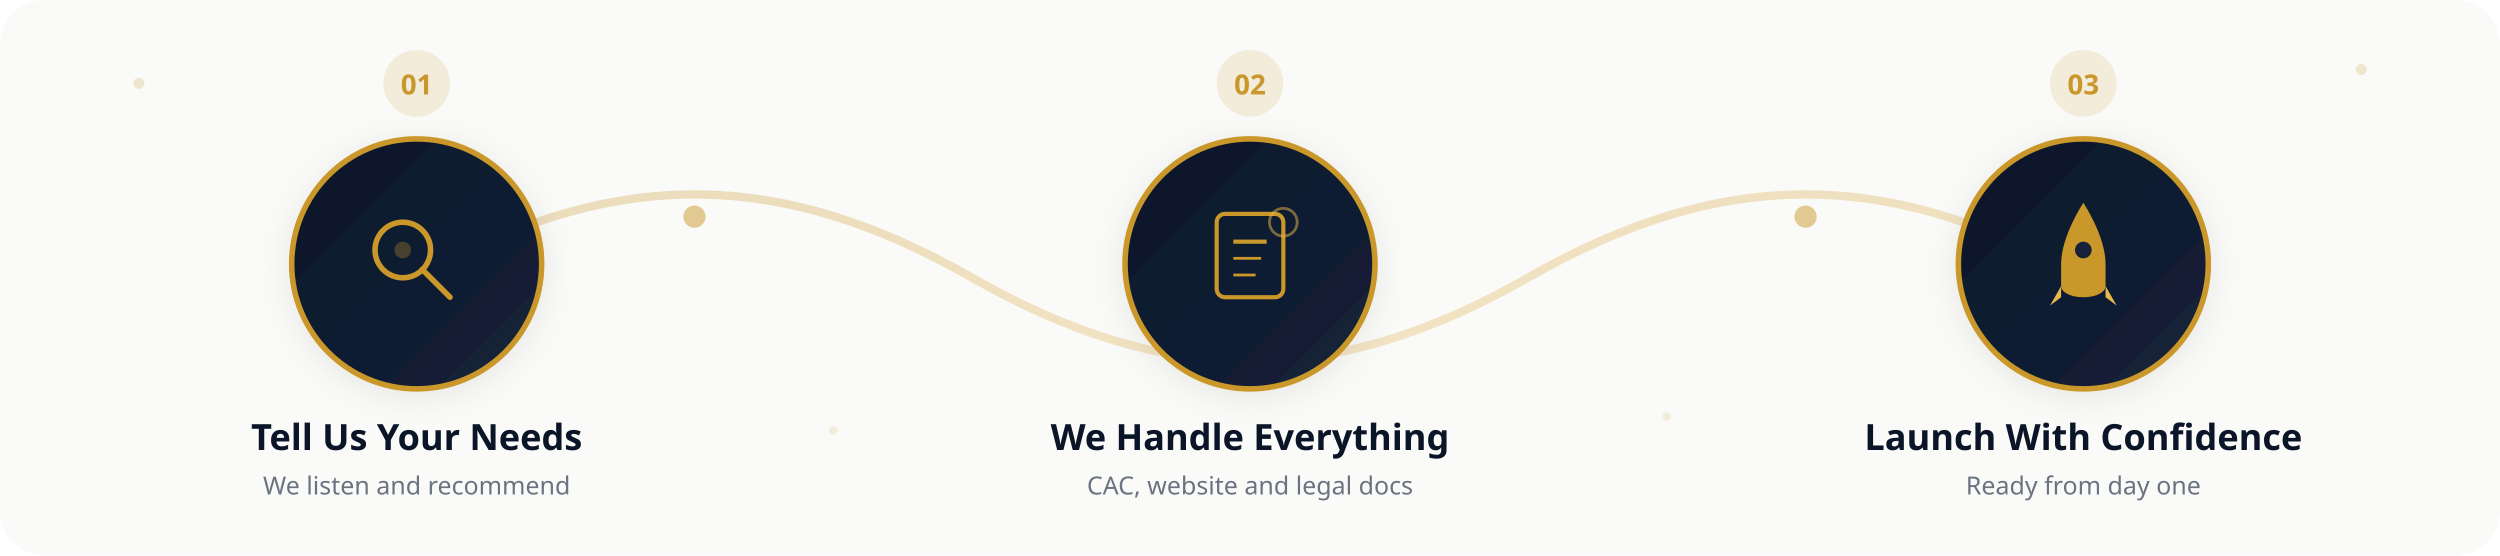
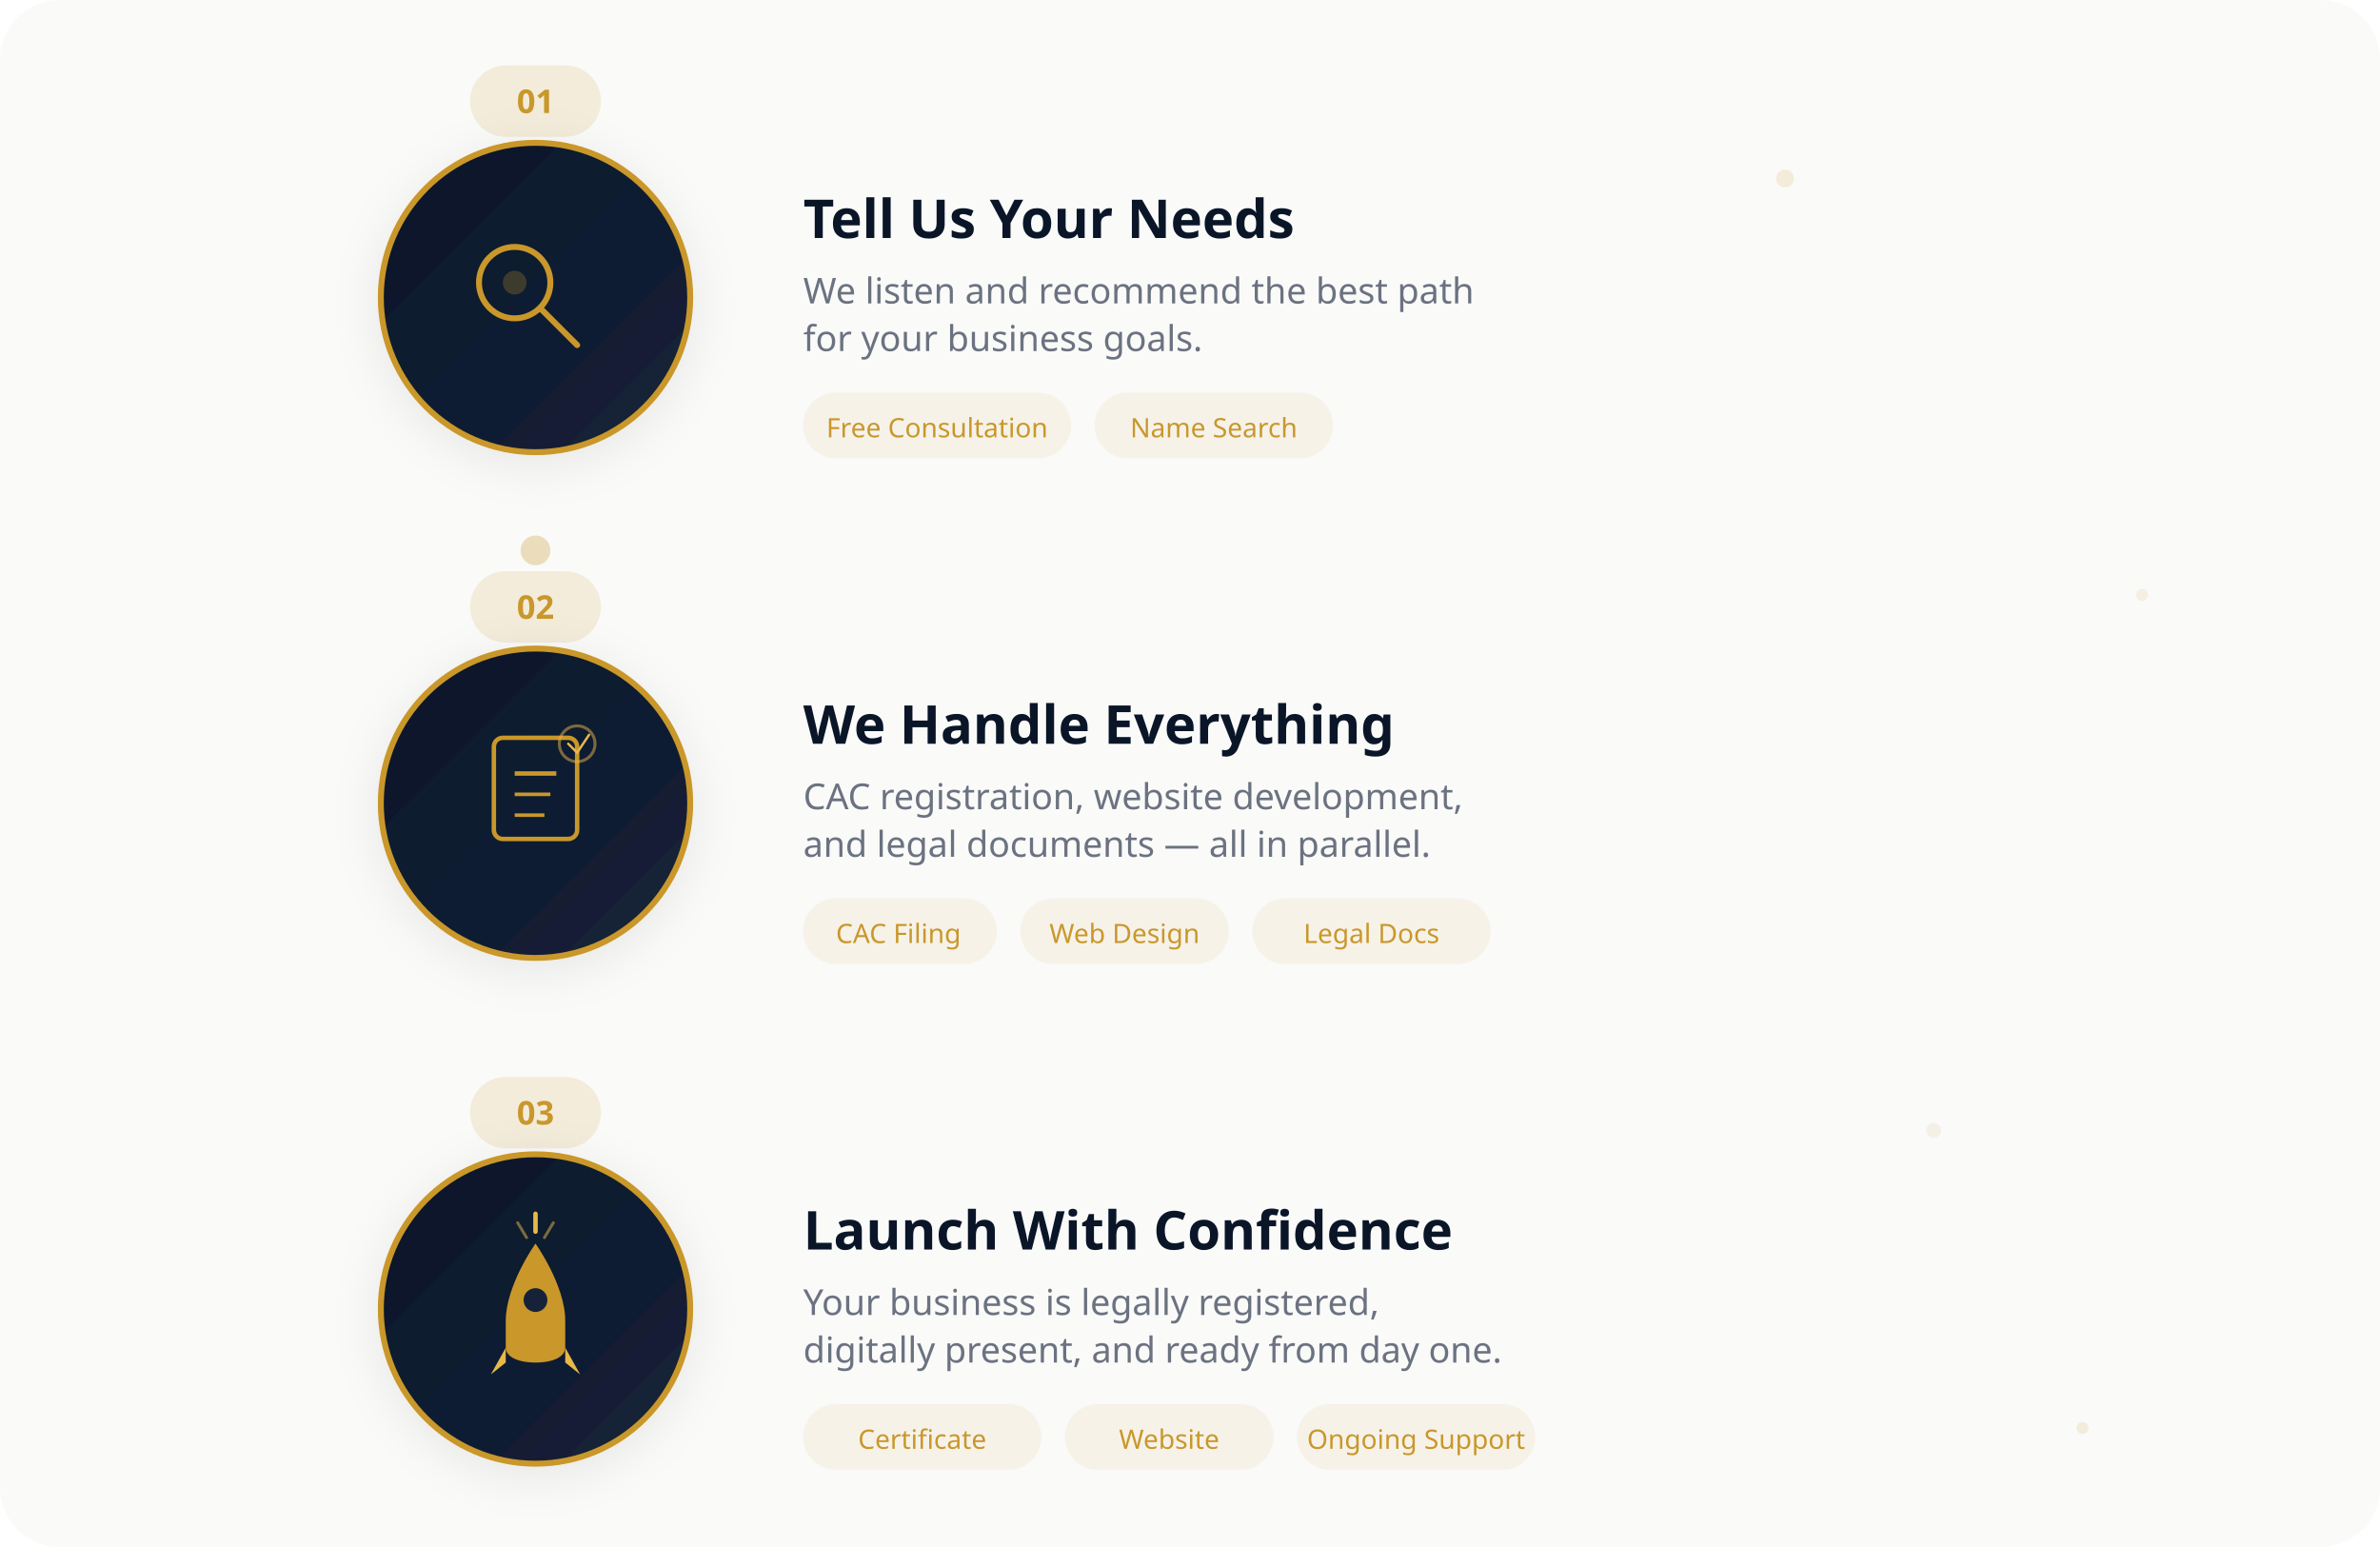
- <svg xmlns="http://www.w3.org/2000/svg" viewBox="0 0 900 200">
+ <svg xmlns="http://www.w3.org/2000/svg" viewBox="0 0 800 520">
  <defs>
    <linearGradient id="goldGrad" x1="0%" y1="0%" x2="100%" y2="100%">
      <stop offset="0%" stop-color="#C9972B" />
      <stop offset="100%" stop-color="#E8B84B" />
    </linearGradient>
    <linearGradient id="navyGrad" x1="0%" y1="0%" x2="100%" y2="100%">
      <stop offset="0%" stop-color="#0A1628" />
      <stop offset="100%" stop-color="#152238" />
    </linearGradient>
+     <linearGradient id="lineGrad" x1="0%" y1="0%" x2="0%" y2="100%">
+       <stop offset="0%" stop-color="#C9972B" stop-opacity="0.4" />
+       <stop offset="50%" stop-color="#C9972B" stop-opacity="0.6" />
+       <stop offset="100%" stop-color="#E8B84B" stop-opacity="0.4" />
+     </linearGradient>
    <filter id="softShadow" x="-20%" y="-20%" width="140%" height="140%">
-       <feDropShadow dx="0" dy="2" stdDeviation="6" flood-color="#000" flood-opacity="0.08" />
+       <feDropShadow dx="0" dy="3" stdDeviation="8" flood-color="#000" flood-opacity="0.08" />
    </filter>
  </defs>
-   <rect x="0" y="0" width="900" height="200" fill="#FAFAF9" rx="16" />
-   <path d="M150 100 C220 60, 280 60, 350 100 C420 140, 480 140, 550 100 C620 60, 680 60, 750 100" stroke="url(#goldGrad)" stroke-width="3" stroke-linecap="round" fill="none" opacity="0.3" />
-   <circle cx="250" cy="78" r="4" fill="#C9972B" opacity="0.5" />
-   <circle cx="450" cy="122" r="4" fill="#C9972B" opacity="0.5" />
-   <circle cx="650" cy="78" r="4" fill="#C9972B" opacity="0.5" />
+   <rect x="0" y="0" width="800" height="520" fill="#FAFAF9" rx="20" />
+   <line x1="180" y1="100" x2="180" y2="440" stroke="url(#lineGrad)" stroke-width="3" stroke-linecap="round" />
+   <circle cx="180" cy="185" r="5" fill="#C9972B" opacity="0.3" />
+   <circle cx="180" cy="300" r="5" fill="#C9972B" opacity="0.3" />
  <g filter="url(#softShadow)">
-     <circle cx="150" cy="95" r="45" fill="url(#navyGrad)" stroke="#C9972B" stroke-width="2" />
-     <circle cx="145" cy="90" r="10" fill="none" stroke="#C9972B" stroke-width="2" />
-     <line x1="152" y1="97" x2="162" y2="107" stroke="#C9972B" stroke-width="2" stroke-linecap="round" />
-     <circle cx="145" cy="90" r="3" fill="#C9972B" opacity="0.3" />
+     <circle cx="180" cy="100" r="52" fill="url(#navyGrad)" stroke="#C9972B" stroke-width="2" />
+     <circle cx="173" cy="95" r="12" fill="none" stroke="#C9972B" stroke-width="2" />
+     <line x1="182" y1="104" x2="194" y2="116" stroke="#C9972B" stroke-width="2" stroke-linecap="round" />
+     <circle cx="173" cy="95" r="4" fill="#C9972B" opacity="0.25" />
  </g>
-   <circle cx="150" cy="30" r="12" fill="#C9972B" opacity="0.15" />
-   <text x="150" y="34" font-family="system-ui, sans-serif" font-size="10" fill="#C9972B" font-weight="700" text-anchor="middle">01</text>
-   <text x="150" y="162" font-family="system-ui, sans-serif" font-size="13" fill="#0A1628" font-weight="600" text-anchor="middle">Tell Us Your Needs</text>
-   <text x="150" y="178" font-family="system-ui, sans-serif" font-size="9" fill="#6B7280" text-anchor="middle">We listen and recommend</text>
+   <rect x="158" y="22" width="44" height="24" rx="12" fill="#C9972B" opacity="0.15" />
+   <text x="180" y="38" font-family="system-ui, sans-serif" font-size="11" fill="#C9972B" font-weight="700" text-anchor="middle">01</text>
+   <text x="270" y="80" font-family="system-ui, sans-serif" font-size="18" fill="#0A1628" font-weight="700">Tell Us Your Needs</text>
+   <text x="270" y="102" font-family="system-ui, sans-serif" font-size="12" fill="#6B7280">We listen and recommend the best path</text>
+   <text x="270" y="118" font-family="system-ui, sans-serif" font-size="12" fill="#6B7280">for your business goals.</text>
+   <rect x="270" y="132" width="90" height="22" rx="11" fill="#C9972B" opacity="0.08" stroke="#C9972B" stroke-width="0.5" stroke-opacity="0.2" />
+   <text x="315" y="147" font-family="system-ui, sans-serif" font-size="9" fill="#C9972B" text-anchor="middle" font-weight="500">Free Consultation</text>
+   <rect x="368" y="132" width="80" height="22" rx="11" fill="#C9972B" opacity="0.08" stroke="#C9972B" stroke-width="0.5" stroke-opacity="0.2" />
+   <text x="408" y="147" font-family="system-ui, sans-serif" font-size="9" fill="#C9972B" text-anchor="middle" font-weight="500">Name Search</text>
  <g filter="url(#softShadow)">
-     <circle cx="450" cy="95" r="45" fill="url(#navyGrad)" stroke="#C9972B" stroke-width="2" />
-     <rect x="438" y="77" width="24" height="30" rx="3" fill="none" stroke="#C9972B" stroke-width="1.5" />
-     <line x1="444" y1="87" x2="456" y2="87" stroke="#C9972B" stroke-width="1.5" />
-     <line x1="444" y1="93" x2="454" y2="93" stroke="#C9972B" stroke-width="1" />
-     <line x1="444" y1="99" x2="452" y2="99" stroke="#C9972B" stroke-width="1" />
-     <circle cx="462" cy="80" r="5" fill="none" stroke="#E8B84B" stroke-width="1" opacity="0.5" />
+     <circle cx="180" cy="270" r="52" fill="url(#navyGrad)" stroke="#C9972B" stroke-width="2" />
+     <rect x="166" y="248" width="28" height="34" rx="3" fill="none" stroke="#C9972B" stroke-width="1.5" />
+     <line x1="173" y1="260" x2="187" y2="260" stroke="#C9972B" stroke-width="1.5" />
+     <line x1="173" y1="267" x2="185" y2="267" stroke="#C9972B" stroke-width="1.2" />
+     <line x1="173" y1="274" x2="183" y2="274" stroke="#C9972B" stroke-width="1.2" />
+     <circle cx="194" cy="250" r="6" fill="none" stroke="#E8B84B" stroke-width="1" opacity="0.5" />
+     <path d="M191 250 L194 253 L198 247" fill="none" stroke="#E8B84B" stroke-width="0.8" stroke-linecap="round" />
  </g>
-   <circle cx="450" cy="30" r="12" fill="#C9972B" opacity="0.15" />
-   <text x="450" y="34" font-family="system-ui, sans-serif" font-size="10" fill="#C9972B" font-weight="700" text-anchor="middle">02</text>
-   <text x="450" y="162" font-family="system-ui, sans-serif" font-size="13" fill="#0A1628" font-weight="600" text-anchor="middle">We Handle Everything</text>
-   <text x="450" y="178" font-family="system-ui, sans-serif" font-size="9" fill="#6B7280" text-anchor="middle">CAC, website and legal docs</text>
+   <rect x="158" y="192" width="44" height="24" rx="12" fill="#C9972B" opacity="0.15" />
+   <text x="180" y="208" font-family="system-ui, sans-serif" font-size="11" fill="#C9972B" font-weight="700" text-anchor="middle">02</text>
+   <text x="270" y="250" font-family="system-ui, sans-serif" font-size="18" fill="#0A1628" font-weight="700">We Handle Everything</text>
+   <text x="270" y="272" font-family="system-ui, sans-serif" font-size="12" fill="#6B7280">CAC registration, website development,</text>
+   <text x="270" y="288" font-family="system-ui, sans-serif" font-size="12" fill="#6B7280">and legal documents — all in parallel.</text>
+   <rect x="270" y="302" width="65" height="22" rx="11" fill="#C9972B" opacity="0.08" stroke="#C9972B" stroke-width="0.5" stroke-opacity="0.2" />
+   <text x="302" y="317" font-family="system-ui, sans-serif" font-size="9" fill="#C9972B" text-anchor="middle" font-weight="500">CAC Filing</text>
+   <rect x="343" y="302" width="70" height="22" rx="11" fill="#C9972B" opacity="0.08" stroke="#C9972B" stroke-width="0.5" stroke-opacity="0.2" />
+   <text x="378" y="317" font-family="system-ui, sans-serif" font-size="9" fill="#C9972B" text-anchor="middle" font-weight="500">Web Design</text>
+   <rect x="421" y="302" width="80" height="22" rx="11" fill="#C9972B" opacity="0.08" stroke="#C9972B" stroke-width="0.5" stroke-opacity="0.2" />
+   <text x="461" y="317" font-family="system-ui, sans-serif" font-size="9" fill="#C9972B" text-anchor="middle" font-weight="500">Legal Docs</text>
  <g filter="url(#softShadow)">
-     <circle cx="750" cy="95" r="45" fill="url(#navyGrad)" stroke="#C9972B" stroke-width="2" />
-     <path d="M750 73 C750 73 742 85 742 95 L742 103 C742 105 745 107 750 107 C755 107 758 105 758 103 L758 95 C758 85 750 73 750 73Z" fill="#C9972B" />
-     <path d="M742 103 L738 110 L742 107Z" fill="#E8B84B" />
-     <path d="M758 103 L762 110 L758 107Z" fill="#E8B84B" />
-     <circle cx="750" cy="90" r="3" fill="#152238" />
+     <circle cx="180" cy="440" r="52" fill="url(#navyGrad)" stroke="#C9972B" stroke-width="2" />
+     <path d="M180 418 C180 418 170 432 170 444 L170 453 C170 456 174 458 180 458 C186 458 190 456 190 453 L190 444 C190 432 180 418 180 418Z" fill="#C9972B" />
+     <path d="M170 453 L165 462 L170 458Z" fill="#E8B84B" />
+     <path d="M190 453 L195 462 L190 458Z" fill="#E8B84B" />
+     <circle cx="180" cy="437" r="4" fill="#152238" />
+     <line x1="180" y1="408" x2="180" y2="414" stroke="#E8B84B" stroke-width="1.5" stroke-linecap="round" />
+     <line x1="174" y1="411" x2="177" y2="416" stroke="#E8B84B" stroke-width="1" stroke-linecap="round" opacity="0.5" />
+     <line x1="186" y1="411" x2="183" y2="416" stroke="#E8B84B" stroke-width="1" stroke-linecap="round" opacity="0.5" />
  </g>
-   <circle cx="750" cy="30" r="12" fill="#C9972B" opacity="0.15" />
-   <text x="750" y="34" font-family="system-ui, sans-serif" font-size="10" fill="#C9972B" font-weight="700" text-anchor="middle">03</text>
-   <text x="750" y="162" font-family="system-ui, sans-serif" font-size="13" fill="#0A1628" font-weight="600" text-anchor="middle">Launch With Confidence</text>
-   <text x="750" y="178" font-family="system-ui, sans-serif" font-size="9" fill="#6B7280" text-anchor="middle">Ready from day one</text>
-   <circle cx="50" cy="30" r="2" fill="#C9972B" opacity="0.2" />
-   <circle cx="850" cy="25" r="2" fill="#C9972B" opacity="0.2" />
-   <circle cx="300" cy="155" r="1.5" fill="#C9972B" opacity="0.15" />
-   <circle cx="600" cy="150" r="1.5" fill="#C9972B" opacity="0.15" />
+   <rect x="158" y="362" width="44" height="24" rx="12" fill="#C9972B" opacity="0.15" />
+   <text x="180" y="378" font-family="system-ui, sans-serif" font-size="11" fill="#C9972B" font-weight="700" text-anchor="middle">03</text>
+   <text x="270" y="420" font-family="system-ui, sans-serif" font-size="18" fill="#0A1628" font-weight="700">Launch With Confidence</text>
+   <text x="270" y="442" font-family="system-ui, sans-serif" font-size="12" fill="#6B7280">Your business is legally registered,</text>
+   <text x="270" y="458" font-family="system-ui, sans-serif" font-size="12" fill="#6B7280">digitally present, and ready from day one.</text>
+   <rect x="270" y="472" width="80" height="22" rx="11" fill="#C9972B" opacity="0.08" stroke="#C9972B" stroke-width="0.5" stroke-opacity="0.2" />
+   <text x="310" y="487" font-family="system-ui, sans-serif" font-size="9" fill="#C9972B" text-anchor="middle" font-weight="500">Certificate</text>
+   <rect x="358" y="472" width="70" height="22" rx="11" fill="#C9972B" opacity="0.08" stroke="#C9972B" stroke-width="0.5" stroke-opacity="0.2" />
+   <text x="393" y="487" font-family="system-ui, sans-serif" font-size="9" fill="#C9972B" text-anchor="middle" font-weight="500">Website</text>
+   <rect x="436" y="472" width="80" height="22" rx="11" fill="#C9972B" opacity="0.08" stroke="#C9972B" stroke-width="0.5" stroke-opacity="0.2" />
+   <text x="476" y="487" font-family="system-ui, sans-serif" font-size="9" fill="#C9972B" text-anchor="middle" font-weight="500">Ongoing Support</text>
+   <circle cx="600" cy="60" r="3" fill="#C9972B" opacity="0.15" />
+   <circle cx="720" cy="200" r="2" fill="#C9972B" opacity="0.12" />
+   <circle cx="650" cy="380" r="2.5" fill="#C9972B" opacity="0.1" />
+   <circle cx="700" cy="480" r="2" fill="#C9972B" opacity="0.15" />
</svg>
